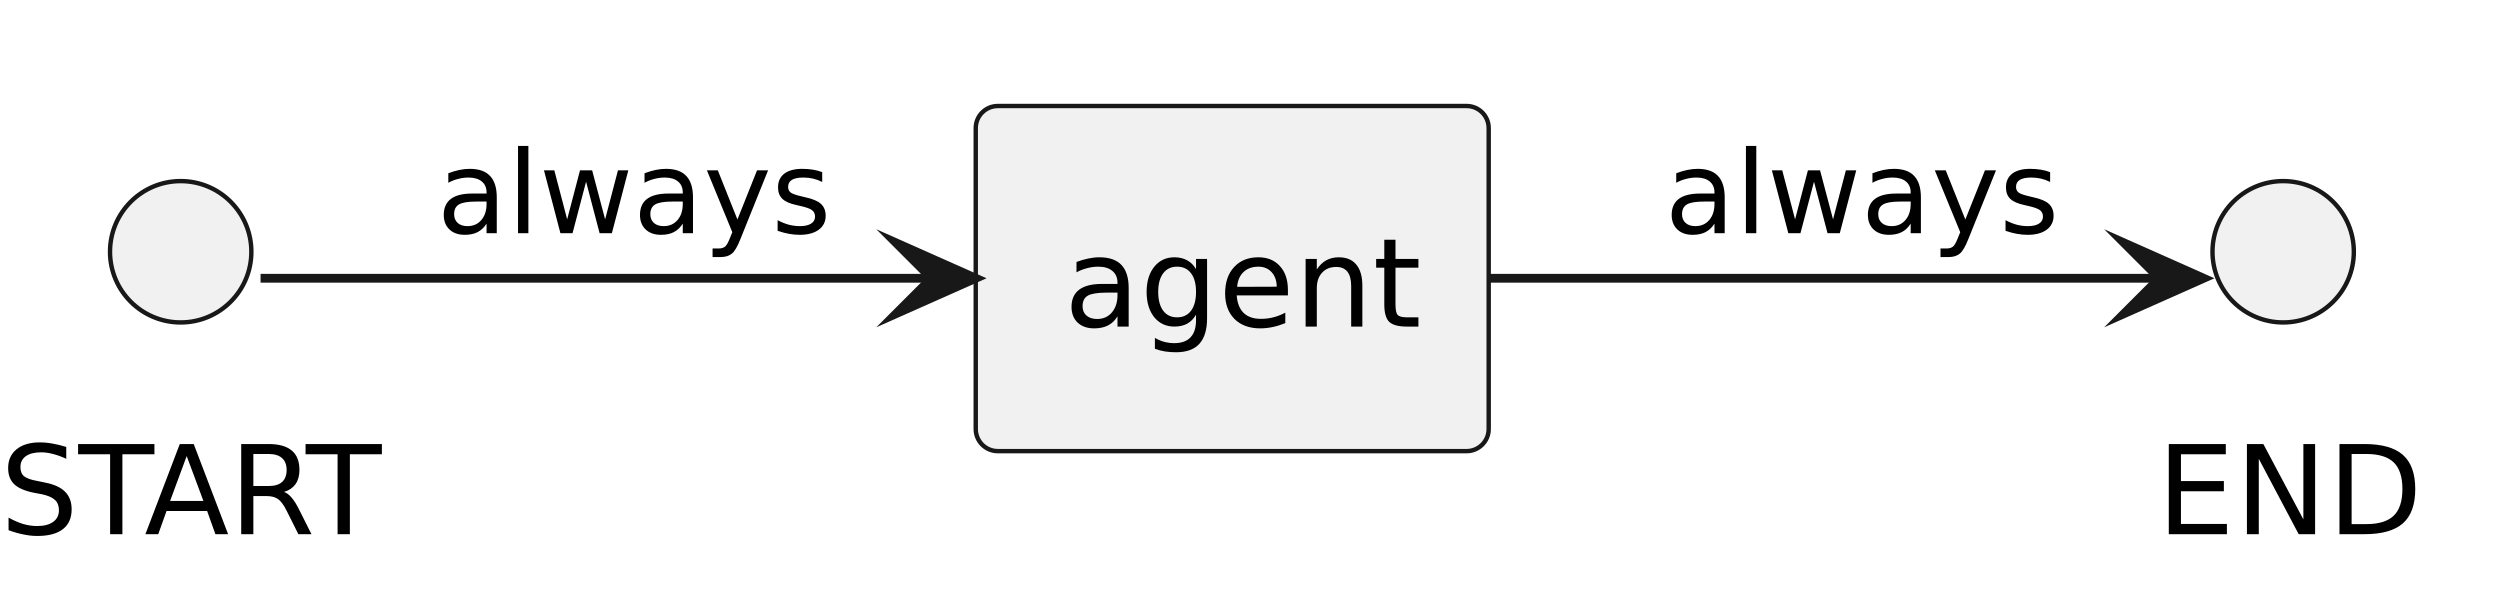
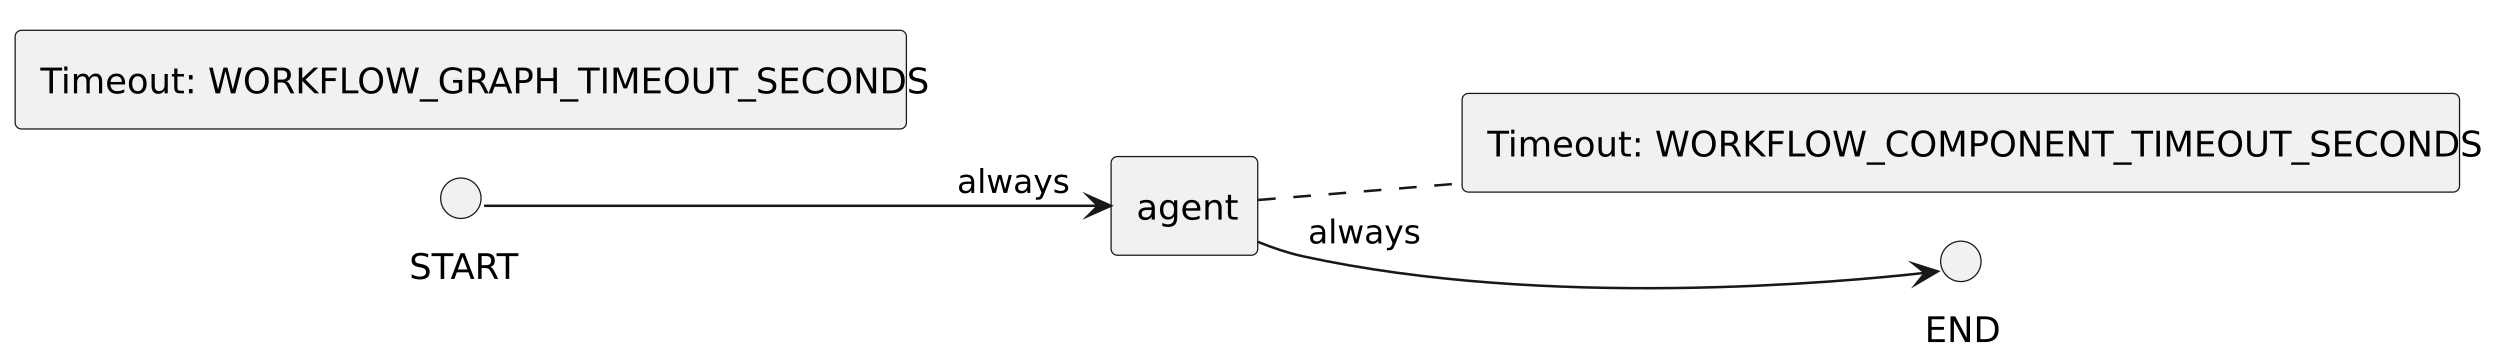
- <svg xmlns="http://www.w3.org/2000/svg" xmlns:xlink="http://www.w3.org/1999/xlink" version="1.1" data-diagram-type="DESCRIPTION" style="width:283px;height:67px;background:#FFFFFF;" width="283px" height="67px" viewBox="0 0 283 67" zoomAndPan="magnify" preserveAspectRatio="none" contentStyleType="text/css">
+ <svg xmlns="http://www.w3.org/2000/svg" xmlns:xlink="http://www.w3.org/1999/xlink" version="1.1" data-diagram-type="DESCRIPTION" style="width:990px;height:142px;background:#FFFFFF;" width="990px" height="142px" viewBox="0 0 990 142" zoomAndPan="magnify" preserveAspectRatio="none" contentStyleType="text/css">
  <defs />
  <g font-family="DejaVu Sans, Liberation Sans, Arial, sans-serif" lengthAdjust="spacing">
    <g class="entity" data-qualified-name="n0" id="ent0001" data-source-line="5">
      <a target="_top" href="//github.com/gorban/api-agent/blob/_____switch_branch_____/workflows/components/agent.md.html" xlink:href="//github.com/gorban/api-agent/blob/_____switch_branch_____/workflows/components/agent.md.html" xlink:type="simple" xlink:actuate="onRequest" xlink:show="new" title="//github.com/gorban/api-agent/blob/_____switch_branch_____/workflows/components/agent.md.html" xlink:title="//github.com/gorban/api-agent/blob/_____switch_branch_____/workflows/components/agent.md.html">
-         <rect x="110.454" y="12" width="58.066" height="39.068" fill="#F1F1F1" style="stroke:#181818;stroke-width:0.5;" rx="2.5" ry="2.5" />
-         <text x="120.454" y="36.966" fill="#000" font-size="14" textLength="38.066">agent</text>
+         <rect x="440" y="62" width="58.066" height="39.068" fill="#F1F1F1" style="stroke:#181818;stroke-width:0.5;" rx="2.5" ry="2.5" />
+         <text x="450" y="86.966" fill="#000" font-size="14" textLength="38.066">agent</text>
      </a>
    </g>
-     <g class="entity" data-qualified-name="start" id="ent0002" data-source-line="6">
-       <ellipse cx="20.454" cy="28.5" rx="8" ry="8" fill="#F1F1F1" style="stroke:#181818;stroke-width:0.5;" />
-       <text x="0" y="60.466" fill="#000" font-size="14" textLength="40.908">START</text>
+     <g class="entity" data-qualified-name="timeout0" id="ent0002" data-source-line="6">
+       <a target="_top" href="//github.com/gorban/api-agent/blob/_____switch_branch_____/.private_resources/diagrams/contracts/acd2e696392732d16fccda23.md.html" xlink:href="//github.com/gorban/api-agent/blob/_____switch_branch_____/.private_resources/diagrams/contracts/acd2e696392732d16fccda23.md.html" xlink:type="simple" xlink:actuate="onRequest" xlink:show="new" title="//github.com/gorban/api-agent/blob/_____switch_branch_____/.private_resources/diagrams/contracts/acd2e696392732d16fccda23.md.html" xlink:title="//github.com/gorban/api-agent/blob/_____switch_branch_____/.private_resources/diagrams/contracts/acd2e696392732d16fccda23.md.html">
+         <rect x="6" y="12" width="352.933" height="39.068" fill="#F1F1F1" style="stroke:#181818;stroke-width:0.5;" rx="2.5" ry="2.5" />
+         <text x="16" y="36.966" fill="#000" font-size="14" textLength="332.933">Timeout: WORKFLOW_GRAPH_TIMEOUT_SECONDS</text>
+       </a>
    </g>
-     <g class="entity" data-qualified-name="end" id="ent0004" data-source-line="8">
-       <ellipse cx="258.454" cy="28.5" rx="8" ry="8" fill="#F1F1F1" style="stroke:#181818;stroke-width:0.5;" />
-       <text x="244.132" y="60.466" fill="#000" font-size="14" textLength="28.644">END</text>
+     <g class="entity" data-qualified-name="timeout1" id="ent0003" data-source-line="7">
+       <a target="_top" href="//github.com/gorban/api-agent/blob/_____switch_branch_____/.private_resources/diagrams/contracts/5141abc3c6d33b309eecd2ee.md.html" xlink:href="//github.com/gorban/api-agent/blob/_____switch_branch_____/.private_resources/diagrams/contracts/5141abc3c6d33b309eecd2ee.md.html" xlink:type="simple" xlink:actuate="onRequest" xlink:show="new" title="//github.com/gorban/api-agent/blob/_____switch_branch_____/.private_resources/diagrams/contracts/5141abc3c6d33b309eecd2ee.md.html" xlink:title="//github.com/gorban/api-agent/blob/_____switch_branch_____/.private_resources/diagrams/contracts/5141abc3c6d33b309eecd2ee.md.html">
+         <rect x="579" y="37" width="394.974" height="39.068" fill="#F1F1F1" style="stroke:#181818;stroke-width:0.5;" rx="2.5" ry="2.5" />
+         <text x="589" y="61.966" fill="#000" font-size="14" textLength="374.974">Timeout: WORKFLOW_COMPONENT_TIMEOUT_SECONDS</text>
+       </a>
    </g>
-     <g class="link" data-entity-1="ent0002" data-entity-2="ent0001" id="lnk3" data-link-type="dependency">
-       <polygon points="110.45,31.5,101.45,27.5,105.45,31.5,101.45,35.5,110.45,31.5" fill="#181818" style="stroke:#181818;stroke-width:1;stroke-linejoin:miter;stroke-miterlimit:10;" />
-       <path d="M29.496,31.5 C45.914,31.5 78.969,31.5 105.45,31.5" style="stroke:#181818;stroke-width:1;" fill="none" />
-       <text x="49.454" y="26.397" fill="#000" font-size="13" textLength="41.015">always</text>
+     <g class="entity" data-qualified-name="start" id="ent0005" data-source-line="9">
+       <ellipse cx="182.5" cy="78.5" rx="8" ry="8" fill="#F1F1F1" style="stroke:#181818;stroke-width:0.5;" />
+       <text x="162.046" y="110.466" fill="#000" font-size="14" textLength="40.908">START</text>
    </g>
-     <g class="link" data-entity-1="ent0001" data-entity-2="ent0004" id="lnk5" data-link-type="dependency">
-       <polygon points="249.449,31.5,240.449,27.5,244.449,31.5,240.449,35.5,249.449,31.5" fill="#181818" style="stroke:#181818;stroke-width:1;stroke-linejoin:miter;stroke-miterlimit:10;" />
-       <path d="M168.478,31.5 C194.979,31.5 228.056,31.5 244.449,31.5" style="stroke:#181818;stroke-width:1;" fill="none" />
-       <text x="188.454" y="26.397" fill="#000" font-size="13" textLength="41.015">always</text>
+     <g class="entity" data-qualified-name="end" id="ent0007" data-source-line="11">
+       <ellipse cx="776.5" cy="103.5" rx="8" ry="8" fill="#F1F1F1" style="stroke:#181818;stroke-width:0.5;" />
+       <text x="762.178" y="135.466" fill="#000" font-size="14" textLength="28.644">END</text>
+     </g>
+     <g class="link" data-entity-1="ent0001" data-entity-2="ent0003" id="lnk4" data-link-type="association">
+       <path d="M498.193,79.193 C518.282,77.549 547.265,75.177 578.999,72.58" style="stroke:#181818;stroke-width:1;stroke-dasharray:7,7;" fill="none" />
+     </g>
+     <g class="link" data-entity-1="ent0005" data-entity-2="ent0001" id="lnk6" data-link-type="dependency">
+       <polygon points="439.824,81.5,430.824,77.5,434.824,81.5,430.824,85.5,439.824,81.5" fill="#181818" style="stroke:#181818;stroke-width:1;stroke-linejoin:miter;stroke-miterlimit:10;" />
+       <path d="M191.708,81.5 C228.242,81.5 372.028,81.5 434.824,81.5" style="stroke:#181818;stroke-width:1;" fill="none" />
+       <text x="379" y="76.397" fill="#000" font-size="13" textLength="41.015">always</text>
+     </g>
+     <g class="link" data-entity-1="ent0001" data-entity-2="ent0007" id="lnk8" data-link-type="dependency">
+       <polygon points="767.294,107.484,757.903,104.516,762.326,108.044,758.798,112.466,767.294,107.484" fill="#181818" style="stroke:#181818;stroke-width:1;stroke-linejoin:miter;stroke-miterlimit:10;" />
+       <path d="M498.131,95.775 C503.906,98.117 510.044,100.201 516,101.5 C612.857,122.62 729.92,111.692 762.326,108.044" style="stroke:#181818;stroke-width:1;" fill="none" />
+       <text x="518" y="96.397" fill="#000" font-size="13" textLength="41.015">always</text>
    </g>
  </g>
</svg>
